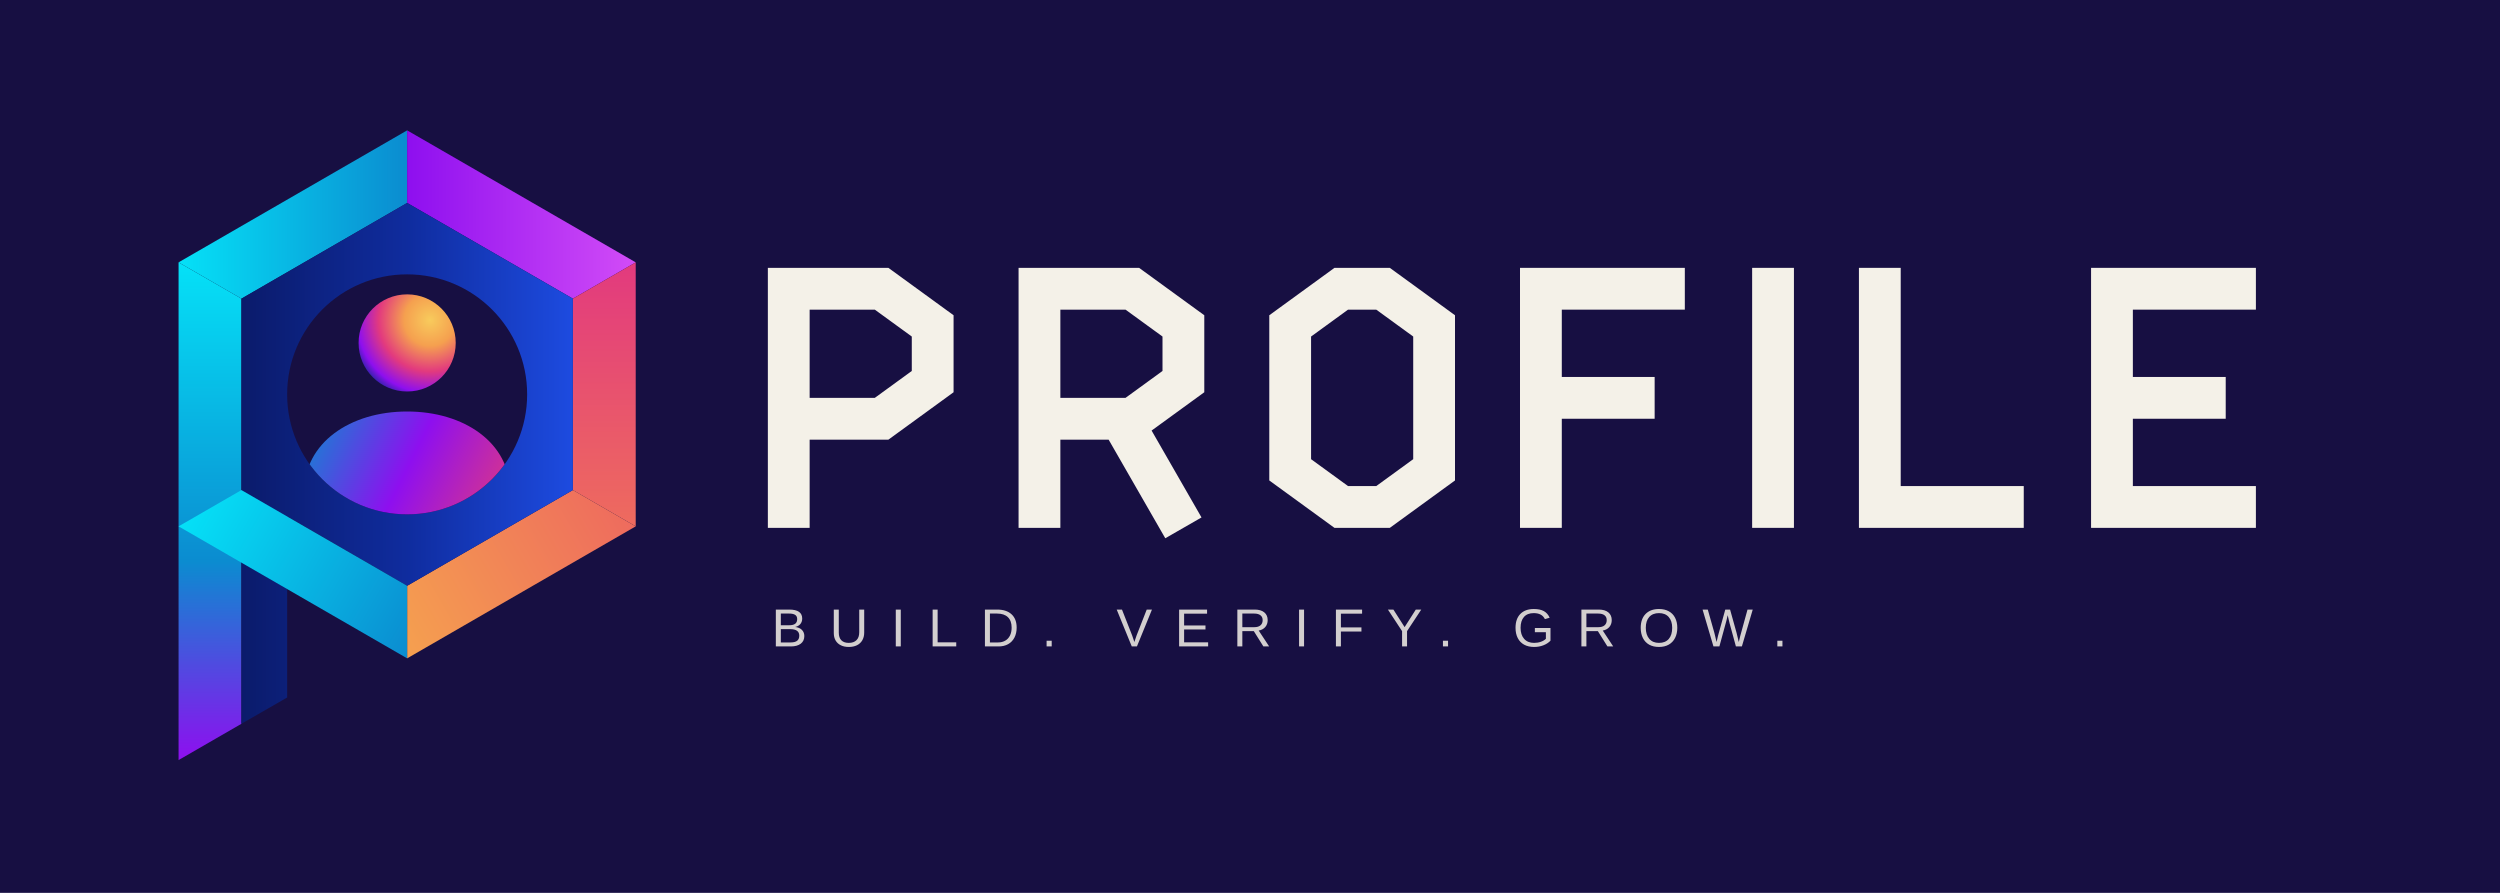
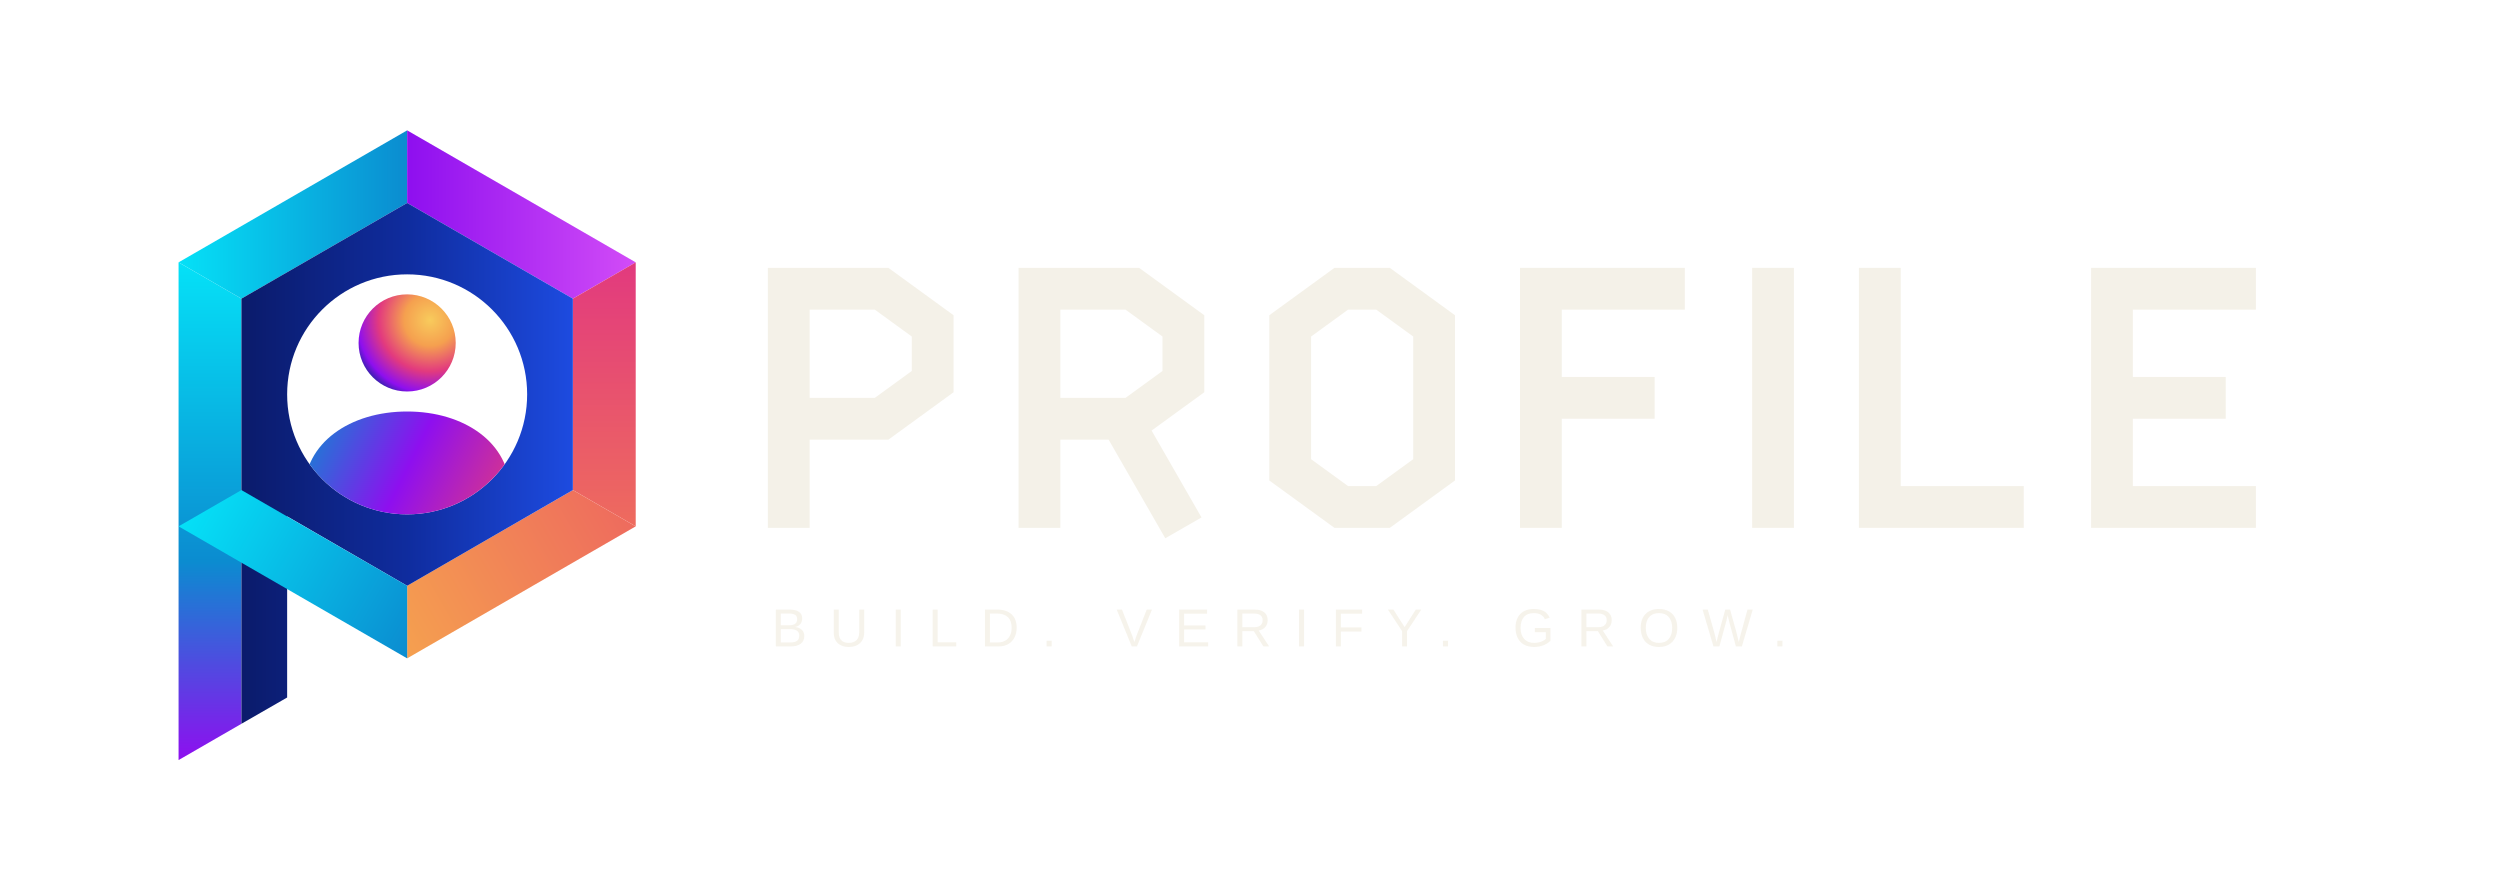
<svg xmlns="http://www.w3.org/2000/svg" viewBox="0 0 1400 500" width="1400" height="500" role="img" aria-labelledby="t d">
  <defs>
    <linearGradient id="gStem" gradientUnits="userSpaceOnUse" x1="40" y1="58" x2="40" y2="232">
      <stop offset="0" stop-color="#05E1F7" />
      <stop offset="0.6" stop-color="#0B8CD0" />
      <stop offset="1" stop-color="#8E0FEF" />
    </linearGradient>
    <linearGradient id="gTL" gradientUnits="userSpaceOnUse" x1="40" y1="0" x2="120" y2="0">
      <stop offset="0" stop-color="#05E1F7" />
      <stop offset="1" stop-color="#0B8CD0" />
    </linearGradient>
    <linearGradient id="gTR" gradientUnits="userSpaceOnUse" x1="120" y1="0" x2="200" y2="0">
      <stop offset="0" stop-color="#8E0FEF" />
      <stop offset="1" stop-color="#D24CF7" />
    </linearGradient>
    <linearGradient id="gR" gradientUnits="userSpaceOnUse" x1="0" y1="58" x2="0" y2="150">
      <stop offset="0" stop-color="#E23A7E" />
      <stop offset="1" stop-color="#EE6B5E" />
    </linearGradient>
    <linearGradient id="gBR" gradientUnits="userSpaceOnUse" x1="200" y1="150" x2="120" y2="196">
      <stop offset="0" stop-color="#EE6B5E" />
      <stop offset="1" stop-color="#F5A04F" />
    </linearGradient>
    <linearGradient id="gX" gradientUnits="userSpaceOnUse" x1="40" y1="150" x2="120" y2="196">
      <stop offset="0" stop-color="#05E1F7" />
      <stop offset="1" stop-color="#0B8CD0" />
    </linearGradient>
    <linearGradient id="gDark" gradientUnits="userSpaceOnUse" x1="62" y1="0" x2="178" y2="0">
      <stop offset="0" stop-color="#0B1B6B" />
      <stop offset="0.5" stop-color="#0F2C9E" />
      <stop offset="1" stop-color="#1D4BE0" />
    </linearGradient>
    <linearGradient id="gShoulders" gradientUnits="userSpaceOnUse" x1="84" y1="112" x2="156" y2="148">
      <stop offset="0" stop-color="#0B8CD0" />
      <stop offset="0.5" stop-color="#8E0FEF" />
      <stop offset="1" stop-color="#E23A7E" />
    </linearGradient>
    <radialGradient id="gHead" gradientUnits="userSpaceOnUse" cx="128" cy="78" r="30">
      <stop offset="0" stop-color="#F8CB5C" />
      <stop offset="0.3" stop-color="#F5A04F" />
      <stop offset="0.6" stop-color="#E23A7E" />
      <stop offset="0.85" stop-color="#8E0FEF" />
      <stop offset="1" stop-color="#0B2A8A" />
    </radialGradient>
    <clipPath id="counter">
      <circle cx="120" cy="104" r="42" />
    </clipPath>
  </defs>
-   <rect id="background" width="1400" height="500" rx="0" fill="#170F42" />
  <g id="symbol-placement" transform="translate(36.00,54.44) scale(1.6)">
    <g id="symbol">
      <polygon id="stem" points="40,57.8 62,70.5 62,219.3 40,232" fill="url(#gStem)" />
      <polygon id="shell-top-left" points="40,57.8 120,11.6 120,37 62,70.5" fill="url(#gTL)" />
      <polygon id="shell-top-right" points="120,11.6 200,57.8 178,70.5 120,37" fill="url(#gTR)" />
      <polygon id="shell-right" points="200,57.8 200,150.2 178,137.5 178,70.5" fill="url(#gR)" />
      <polygon id="shell-bottom-right" points="200,150.2 120,196.4 120,171 178,137.5" fill="url(#gBR)" />
      <path id="inner-band" fill="url(#gDark)" fill-rule="evenodd" d="M120,37 L178,70.5 L178,137.5 L120,171 L78,146.7 L78,210.1 L62,219.3 L62,70.5 Z M78,104 A42,42 0 1 0 162,104 A42,42 0 1 0 78,104 Z" />
      <polygon id="shell-crossing" points="40,150.2 120,196.4 120,171 62,137.5" fill="url(#gX)" />
      <path id="shoulders" clip-path="url(#counter)" fill="url(#gShoulders)" d="M84,160 V138 C84,121 100,110 120,110 C140,110 156,121 156,138 V160 Z" />
      <circle id="head" cx="120" cy="86" r="17" fill="url(#gHead)" />
    </g>
  </g>
  <g id="wordmark-placement" transform="translate(430.00,150.00) scale(2.6)">
    <g id="wordmark" fill="none" stroke="#F4F1E8" stroke-width="9" stroke-linejoin="miter" stroke-linecap="butt" stroke-miterlimit="10">
      <path id="letter-P-0" transform="translate(0,0)" d="M4.5,56 V4.5 H24.5 L35.5,12.5 V24.5 L24.5,32.5 H4.5" />
      <path id="letter-R-54" transform="translate(54,0)" d="M4.5,56 V4.5 H24.5 L35.5,12.5 V24.5 L24.5,32.5 H4.5 M22,32.5 L35.5,56" />
      <path id="letter-O-108" transform="translate(108,0)" d="M4.5,12.5 L15.5,4.5 H24.5 L35.5,12.5 V43.5 L24.5,51.5 H15.5 L4.5,43.5 Z" />
      <path id="letter-F-162" transform="translate(162,0)" d="M35.5,4.5 H4.5 V56 M4.5,28 H29" />
      <path id="letter-I-212" transform="translate(212,0)" d="M4.5,0 V56" />
      <path id="letter-L-235" transform="translate(235,0)" d="M4.5,0 V51.5 H35.5" />
      <path id="letter-E-285" transform="translate(285,0)" d="M35.5,4.5 H4.5 V51.5 H35.5 M4.5,28 H29" />
    </g>
  </g>
  <text id="tagline" x="432" y="362" text-anchor="start" font-family="Montserrat, 'Segoe UI', 'Helvetica Neue', Arial, sans-serif" font-weight="300" font-size="30" letter-spacing="12.6" fill="#F4F1E8" fill-opacity="0.85">BUILD. VERIFY. GROW.</text>
</svg>
